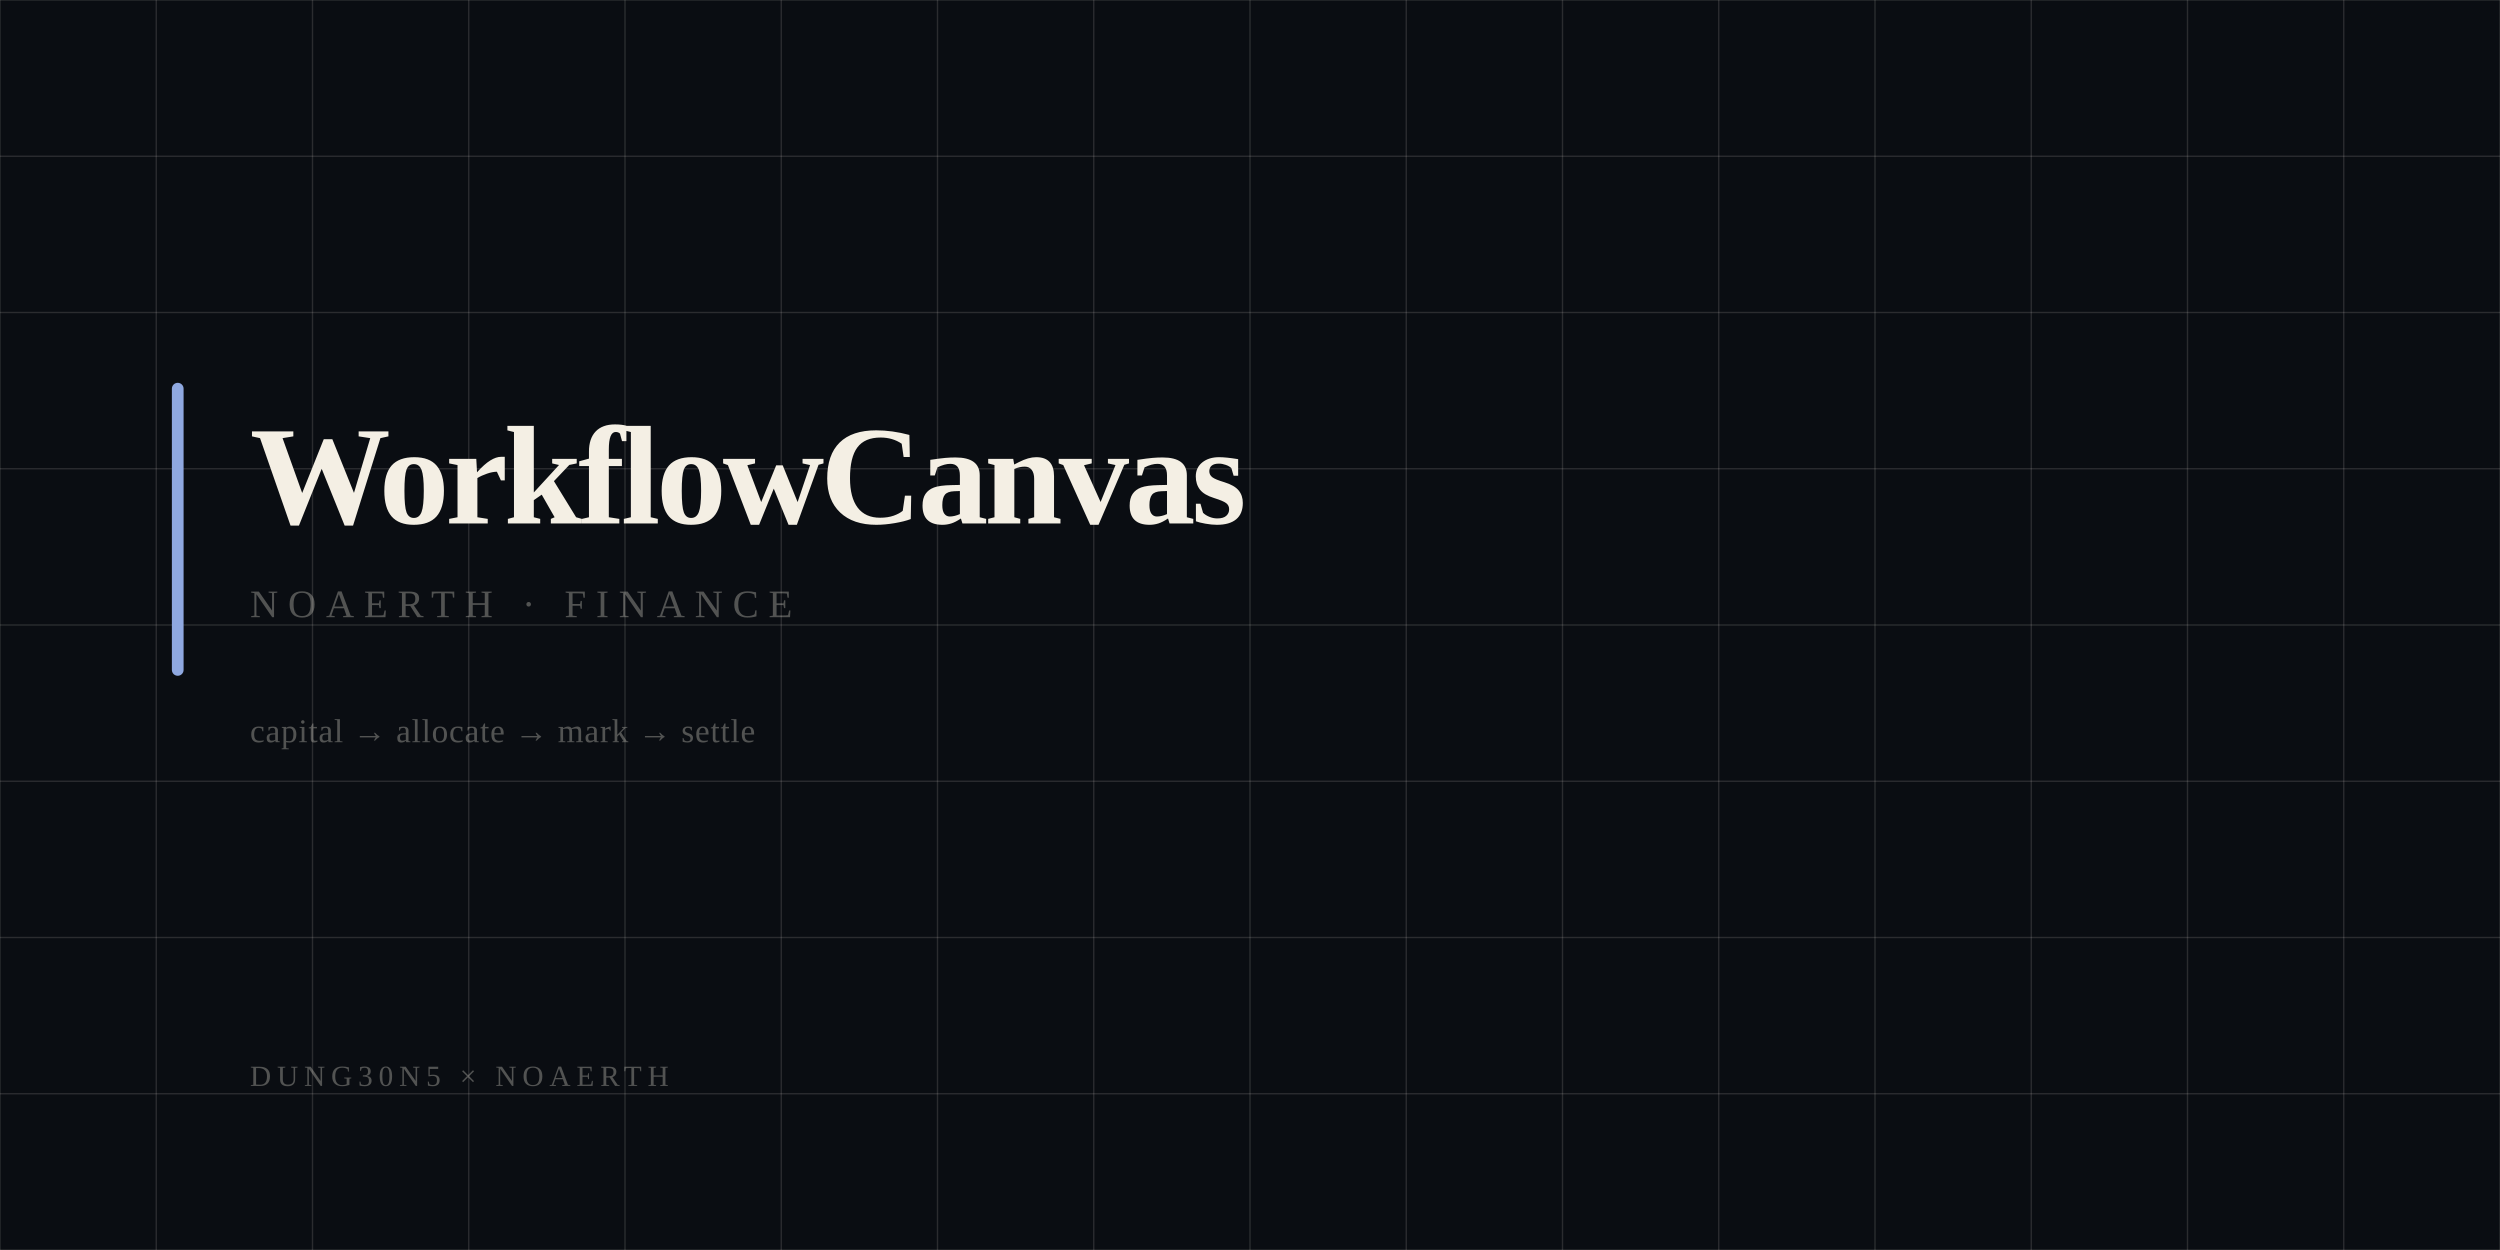
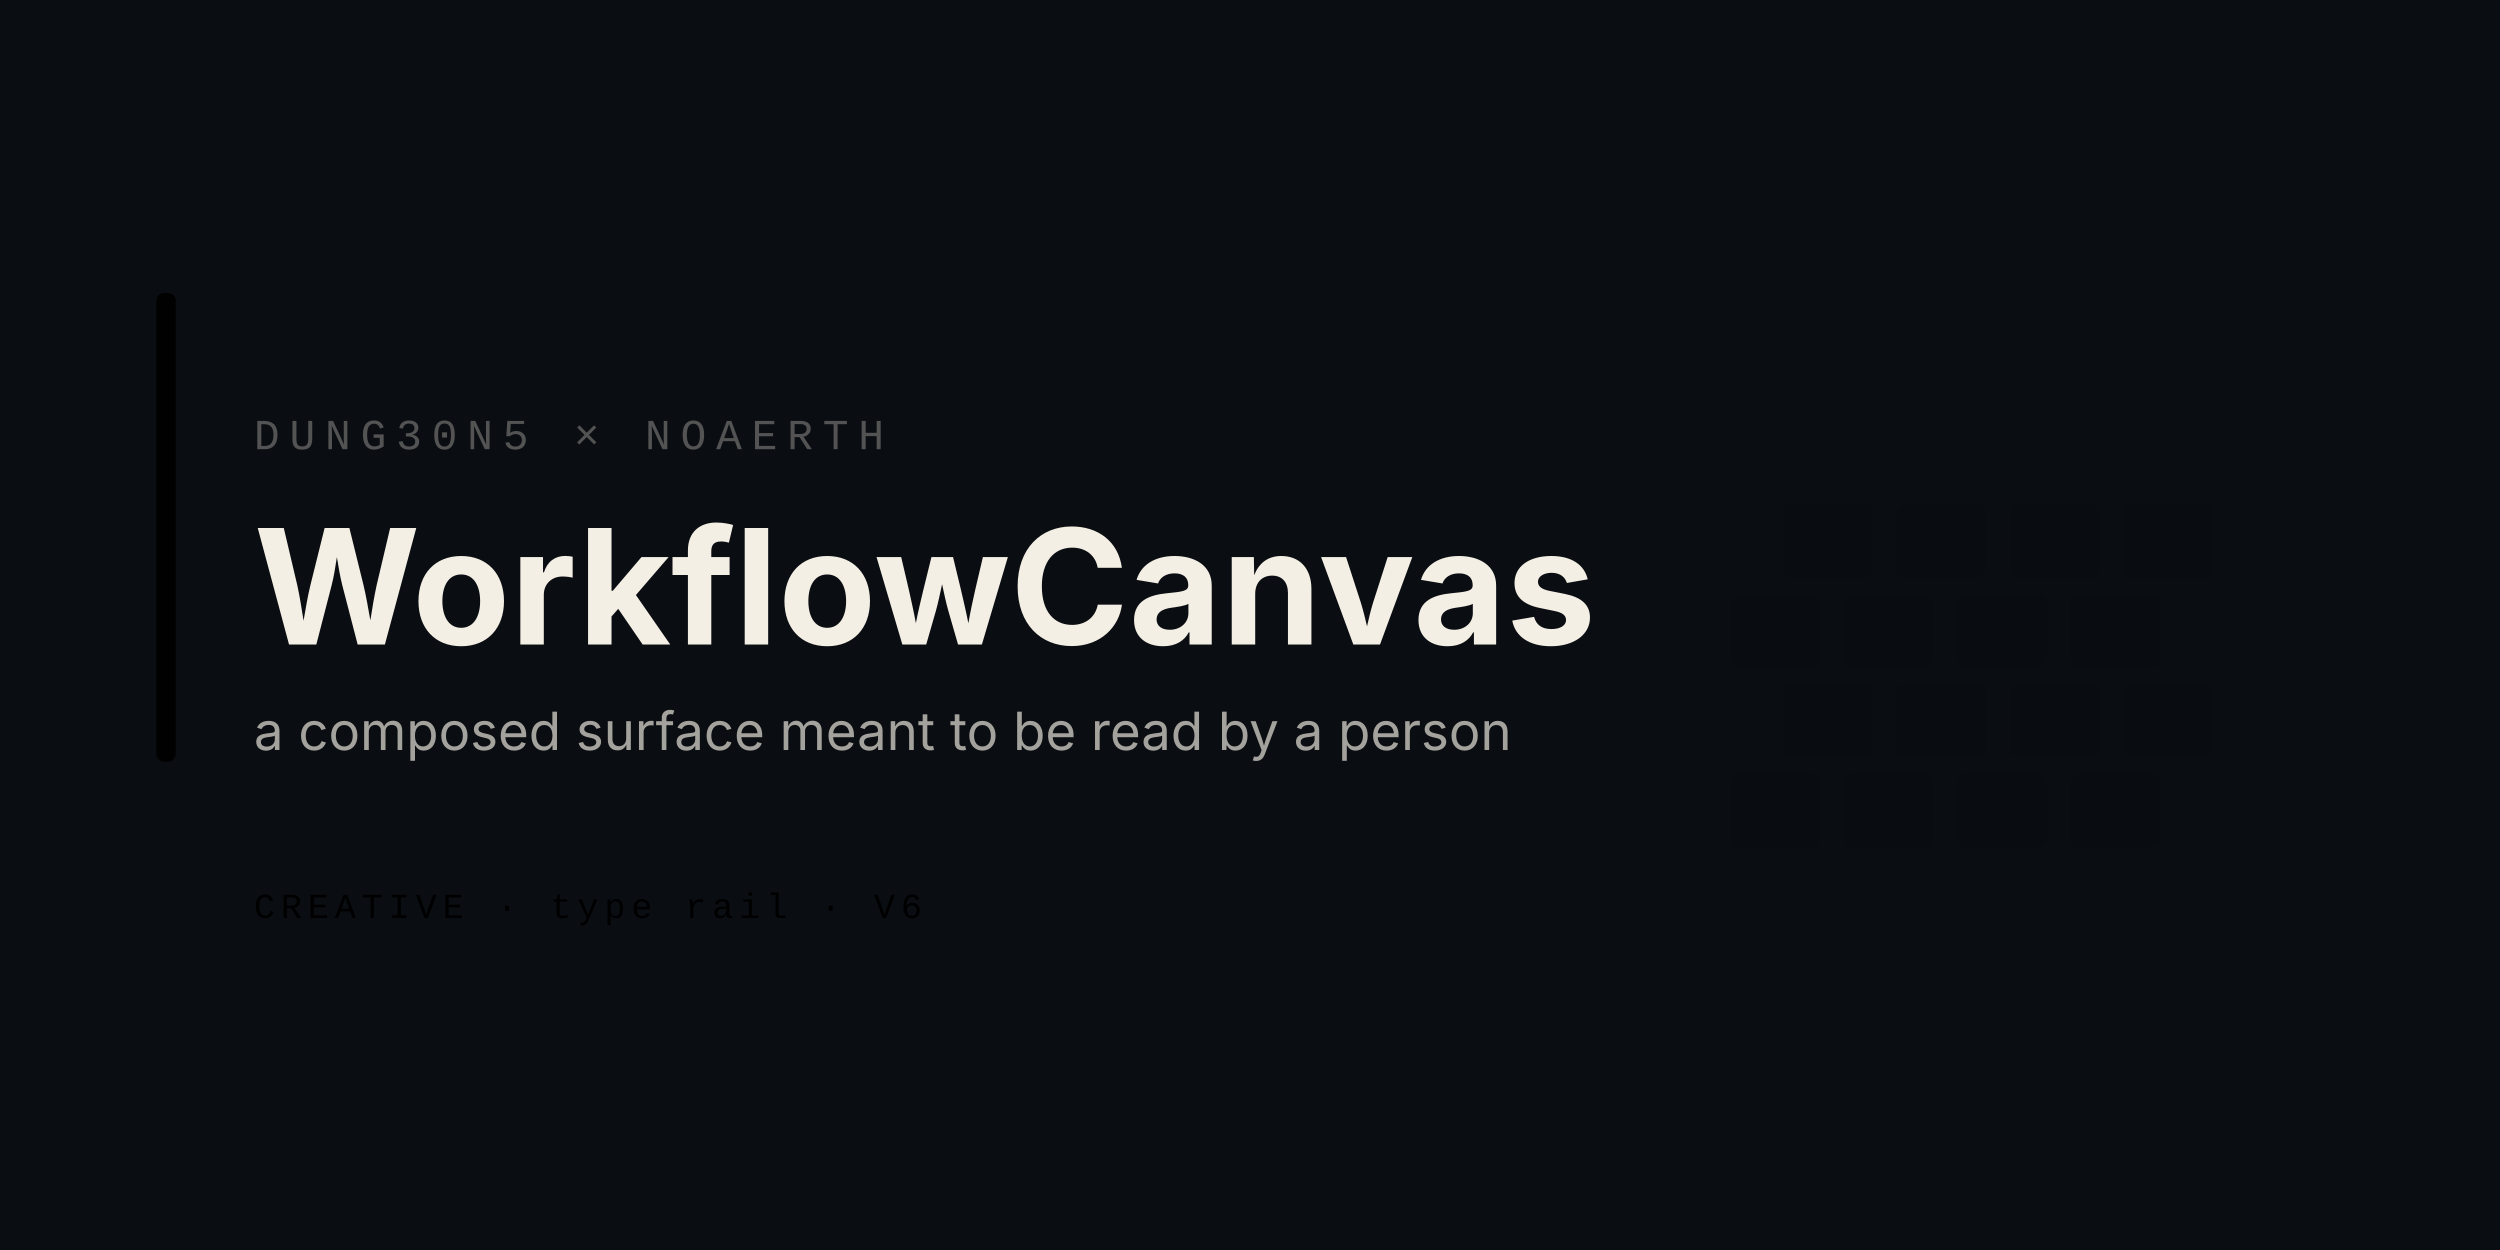
- <svg xmlns="http://www.w3.org/2000/svg" viewBox="0 0 1280 640" width="1280" height="640" role="img" aria-label="WorkflowCanvas — NOAERTH project card.">
+ <svg xmlns="http://www.w3.org/2000/svg" viewBox="0 0 1280 640" width="1280" height="640" role="img" aria-label="WorkflowCanvas project card">
  <rect width="1280" height="640" fill="#0a0d12" />
-   <line x1="0" y1="0" x2="0" y2="640" stroke="#f4efe424" stroke-width="0.7" />
-   <line x1="80" y1="0" x2="80" y2="640" stroke="#f4efe424" stroke-width="0.7" />
-   <line x1="160" y1="0" x2="160" y2="640" stroke="#f4efe424" stroke-width="0.7" />
-   <line x1="240" y1="0" x2="240" y2="640" stroke="#f4efe424" stroke-width="0.7" />
-   <line x1="320" y1="0" x2="320" y2="640" stroke="#f4efe424" stroke-width="0.7" />
-   <line x1="400" y1="0" x2="400" y2="640" stroke="#f4efe424" stroke-width="0.7" />
-   <line x1="480" y1="0" x2="480" y2="640" stroke="#f4efe424" stroke-width="0.7" />
-   <line x1="560" y1="0" x2="560" y2="640" stroke="#f4efe424" stroke-width="0.7" />
-   <line x1="640" y1="0" x2="640" y2="640" stroke="#f4efe424" stroke-width="0.7" />
-   <line x1="720" y1="0" x2="720" y2="640" stroke="#f4efe424" stroke-width="0.7" />
-   <line x1="800" y1="0" x2="800" y2="640" stroke="#f4efe424" stroke-width="0.7" />
-   <line x1="880" y1="0" x2="880" y2="640" stroke="#f4efe424" stroke-width="0.7" />
-   <line x1="960" y1="0" x2="960" y2="640" stroke="#f4efe424" stroke-width="0.7" />
-   <line x1="1040" y1="0" x2="1040" y2="640" stroke="#f4efe424" stroke-width="0.7" />
-   <line x1="1120" y1="0" x2="1120" y2="640" stroke="#f4efe424" stroke-width="0.7" />
-   <line x1="1200" y1="0" x2="1200" y2="640" stroke="#f4efe424" stroke-width="0.7" />
-   <line x1="1280" y1="0" x2="1280" y2="640" stroke="#f4efe424" stroke-width="0.7" />
-   <line x1="0" y1="0" x2="1280" y2="0" stroke="#f4efe424" stroke-width="0.7" />
-   <line x1="0" y1="80" x2="1280" y2="80" stroke="#f4efe424" stroke-width="0.7" />
-   <line x1="0" y1="160" x2="1280" y2="160" stroke="#f4efe424" stroke-width="0.7" />
-   <line x1="0" y1="240" x2="1280" y2="240" stroke="#f4efe424" stroke-width="0.7" />
-   <line x1="0" y1="320" x2="1280" y2="320" stroke="#f4efe424" stroke-width="0.7" />
-   <line x1="0" y1="400" x2="1280" y2="400" stroke="#f4efe424" stroke-width="0.7" />
-   <line x1="0" y1="480" x2="1280" y2="480" stroke="#f4efe424" stroke-width="0.7" />
-   <line x1="0" y1="560" x2="1280" y2="560" stroke="#f4efe424" stroke-width="0.7" />
-   <line x1="0" y1="640" x2="1280" y2="640" stroke="#f4efe424" stroke-width="0.7" />
-   <rect x="88" y="196" width="6" height="150" rx="3" fill="#8fa8e0" />
-   <text x="128" y="268" fill="#f4efe4" font-size="72" font-weight="680" letter-spacing="-2">WorkflowCanvas</text>
-   <text x="128" y="316" fill="#f4efe44f" font-size="20" letter-spacing="5">NOAERTH · FINANCE</text>
-   <text x="128" y="380" fill="#f4efe44f" font-size="17" letter-spacing="0.4">capital → allocate → mark → settle</text>
-   <text x="128" y="556" fill="#f4efe44f" font-size="15" letter-spacing="3">DUNG30N5 × NOAERTH</text>
+   <rect x="886" y="396" width="46" height="38" rx="5" fill="mint" fill-opacity="0.08" stroke="mint" stroke-width="1.1" stroke-opacity="0.4" />
+   <rect x="944" y="396" width="46" height="38" rx="5" fill="mint" fill-opacity="0.08" stroke="mint" stroke-width="1.1" stroke-opacity="0.4" />
+   <rect x="1002" y="396" width="46" height="38" rx="5" fill="mint" fill-opacity="0.08" stroke="mint" stroke-width="1.1" stroke-opacity="0.4" />
+   <rect x="1060" y="396" width="46" height="38" rx="5" fill="mint" fill-opacity="0.08" stroke="mint" stroke-width="1.1" stroke-opacity="0.4" />
+   <rect x="913" y="350" width="46" height="38" rx="5" fill="mint" fill-opacity="0.08" stroke="mint" stroke-width="1.1" stroke-opacity="0.4" />
+   <rect x="971" y="350" width="46" height="38" rx="5" fill="mint" fill-opacity="0.08" stroke="mint" stroke-width="1.1" stroke-opacity="0.4" />
+   <rect x="1029" y="350" width="46" height="38" rx="5" fill="mint" fill-opacity="0.08" stroke="mint" stroke-width="1.1" stroke-opacity="0.4" />
+   <rect x="1087" y="350" width="46" height="38" rx="5" fill="mint" fill-opacity="0.08" stroke="mint" stroke-width="1.1" stroke-opacity="0.4" />
+   <rect x="886" y="304" width="46" height="38" rx="5" fill="mint" fill-opacity="0.08" stroke="mint" stroke-width="1.1" stroke-opacity="0.4" />
+   <rect x="944" y="304" width="46" height="38" rx="5" fill="mint" fill-opacity="0.08" stroke="mint" stroke-width="1.1" stroke-opacity="0.4" />
+   <rect x="1002" y="304" width="46" height="38" rx="5" fill="mint" fill-opacity="0.08" stroke="mint" stroke-width="1.1" stroke-opacity="0.4" />
+   <rect x="1060" y="304" width="46" height="38" rx="5" fill="mint" fill-opacity="0.08" stroke="mint" stroke-width="1.1" stroke-opacity="0.4" />
+   <rect x="913" y="258" width="46" height="38" rx="5" fill="mint" fill-opacity="0.08" stroke="mint" stroke-width="1.1" stroke-opacity="0.4" />
+   <rect x="971" y="258" width="46" height="38" rx="5" fill="mint" fill-opacity="0.08" stroke="mint" stroke-width="1.1" stroke-opacity="0.4" />
+   <rect x="1029" y="258" width="46" height="38" rx="5" fill="mint" fill-opacity="0.08" stroke="mint" stroke-width="1.1" stroke-opacity="0.4" />
+   <rect x="1087" y="258" width="46" height="38" rx="5" fill="mint" fill-opacity="0.08" stroke="mint" stroke-width="1.1" stroke-opacity="0.4" />
+   <rect x="80" y="150" width="10" height="240" rx="4" fill="mint" opacity="0.9" />
+   <text x="130" y="230" font-family="ui-monospace, SFMono-Regular, Menlo, Monaco, Consolas, 'Liberation Mono', monospace" font-size="22" letter-spacing="5" fill="#f4efe44f">DUNG30N5 × NOAERTH</text>
+   <text x="130" y="330" font-family="-apple-system, BlinkMacSystemFont, 'Segoe UI', Inter, Helvetica, Arial, sans-serif" font-size="82" font-weight="700" fill="#f4efe4">WorkflowCanvas</text>
+   <text x="130" y="384" font-family="-apple-system, BlinkMacSystemFont, 'Segoe UI', Inter, Helvetica, Arial, sans-serif" font-size="27" fill="#f4efe4a8">a composed surface meant to be read by a person</text>
+   <text x="130" y="470" font-family="ui-monospace, SFMono-Regular, Menlo, Monaco, Consolas, 'Liberation Mono', monospace" font-size="18" fill="mint" letter-spacing="3">CREATIVE · type rail · V6</text>
</svg>
